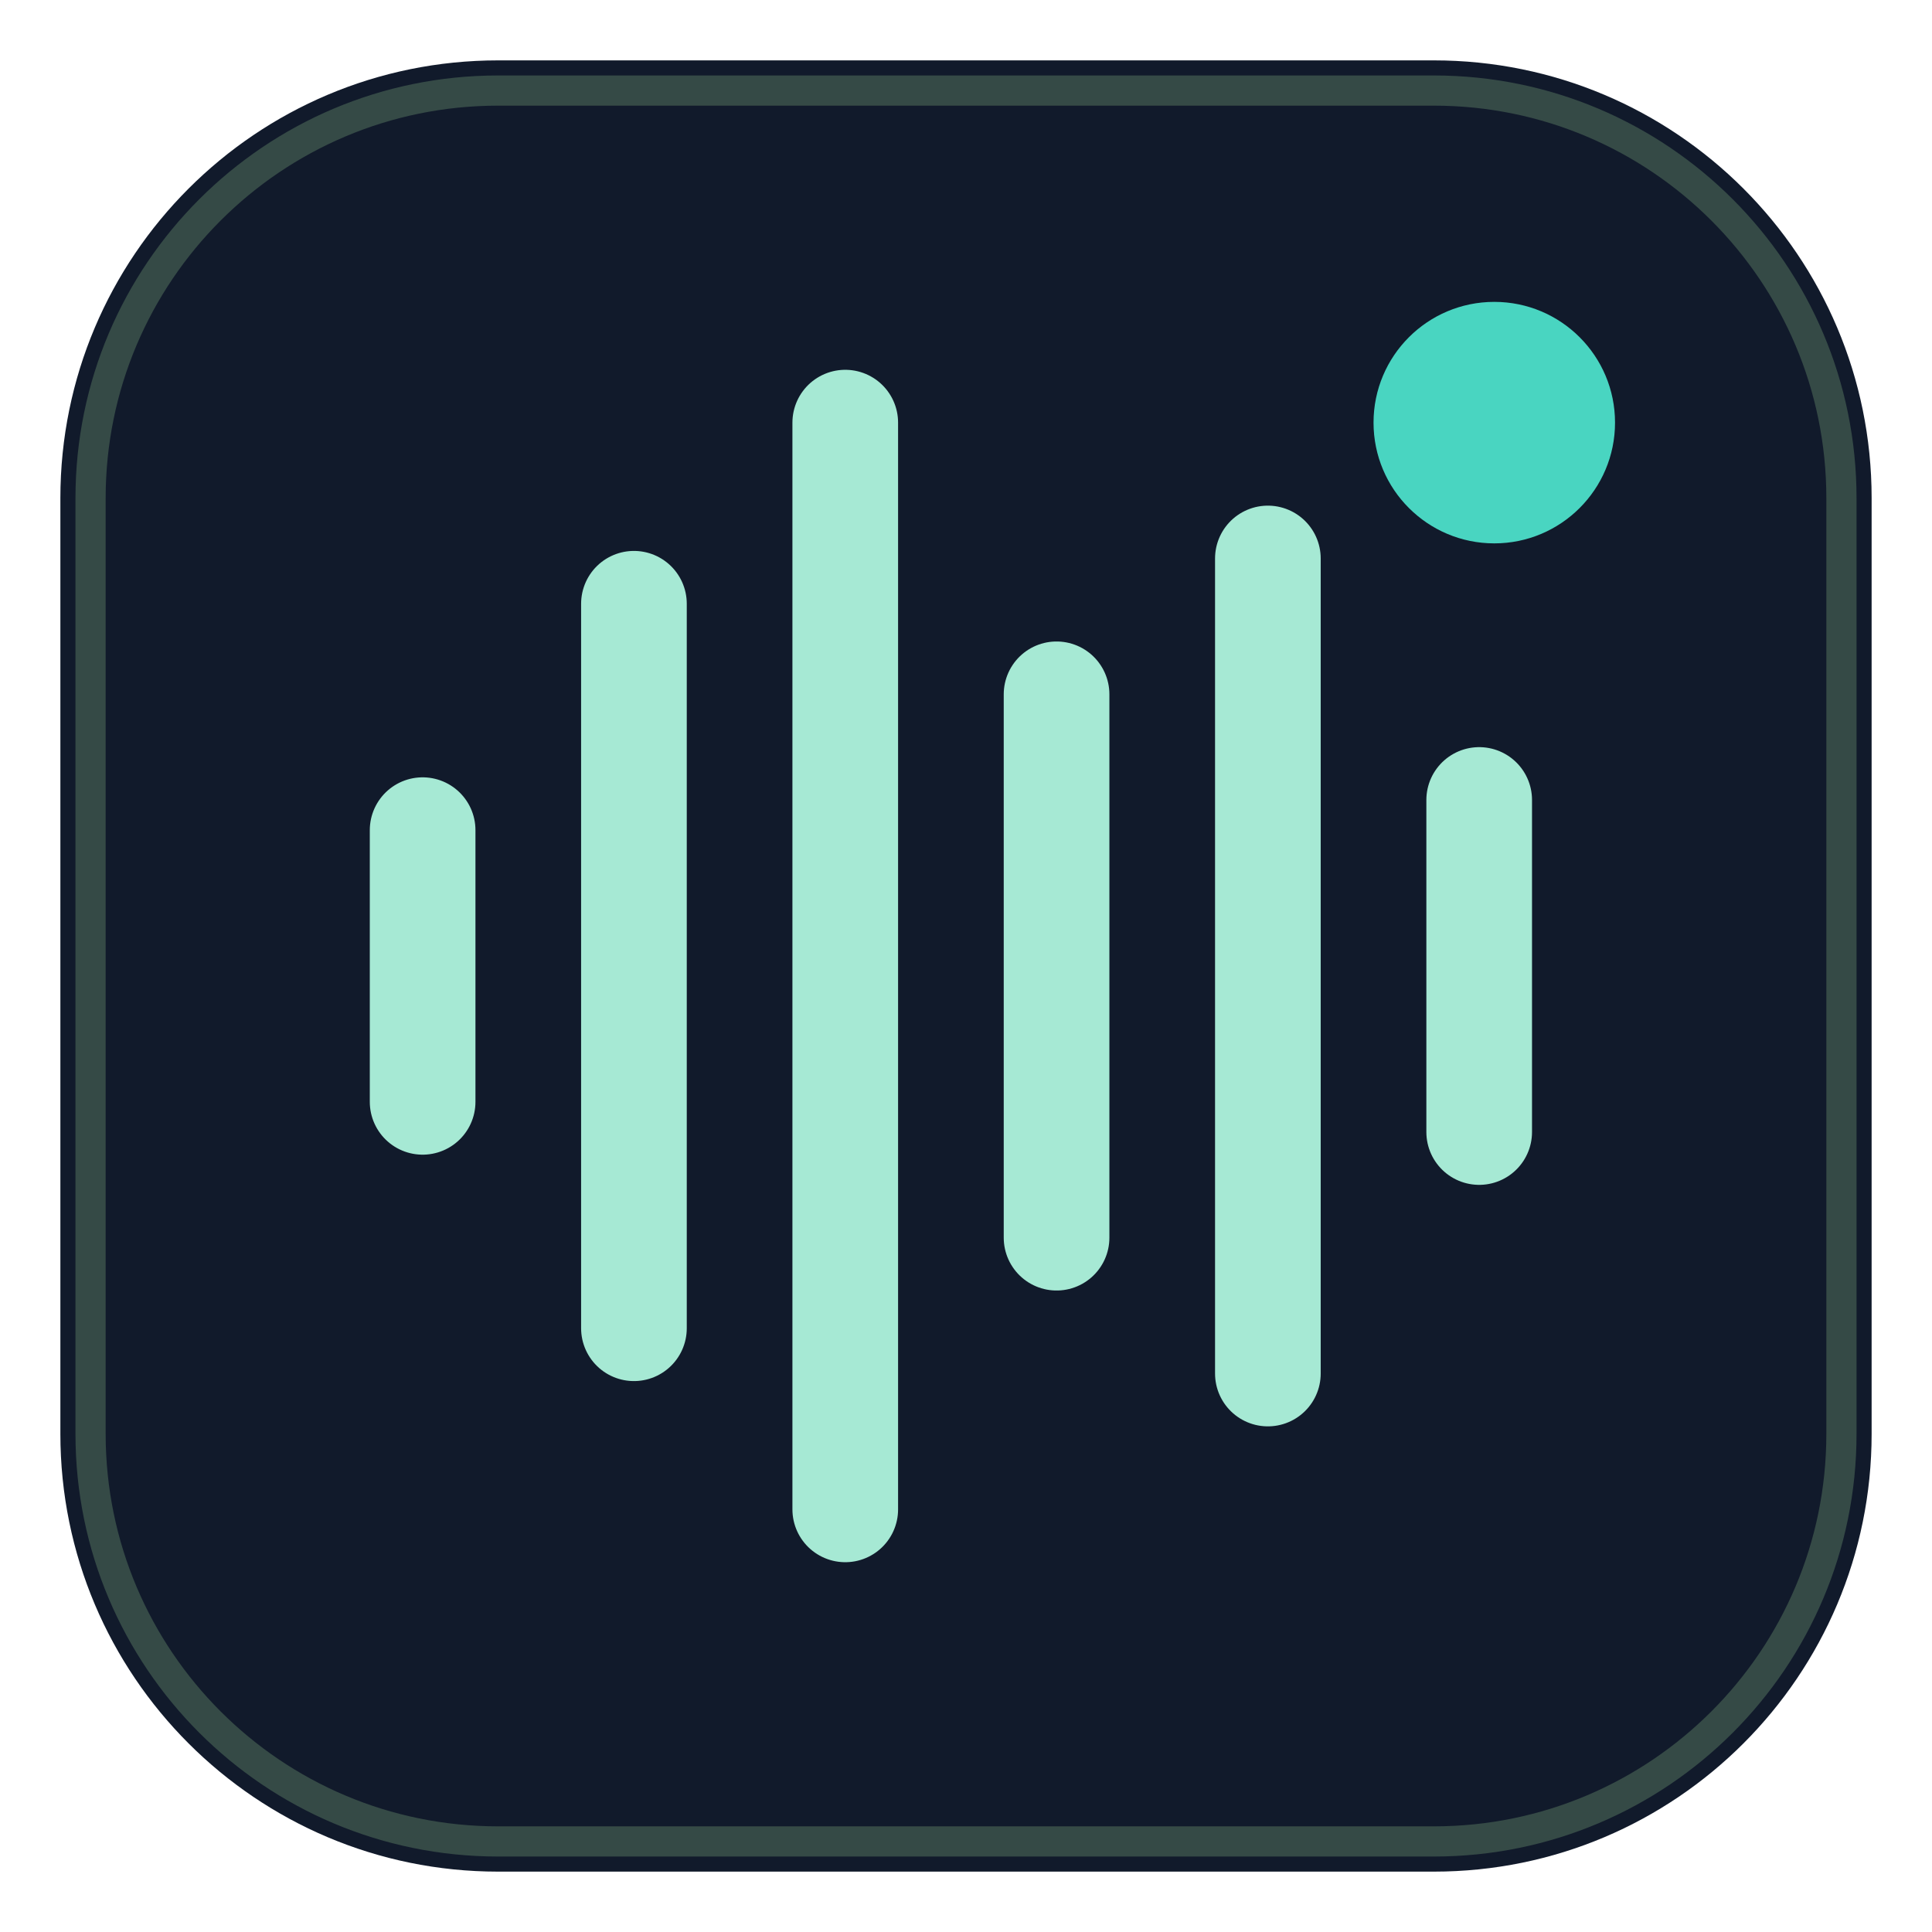
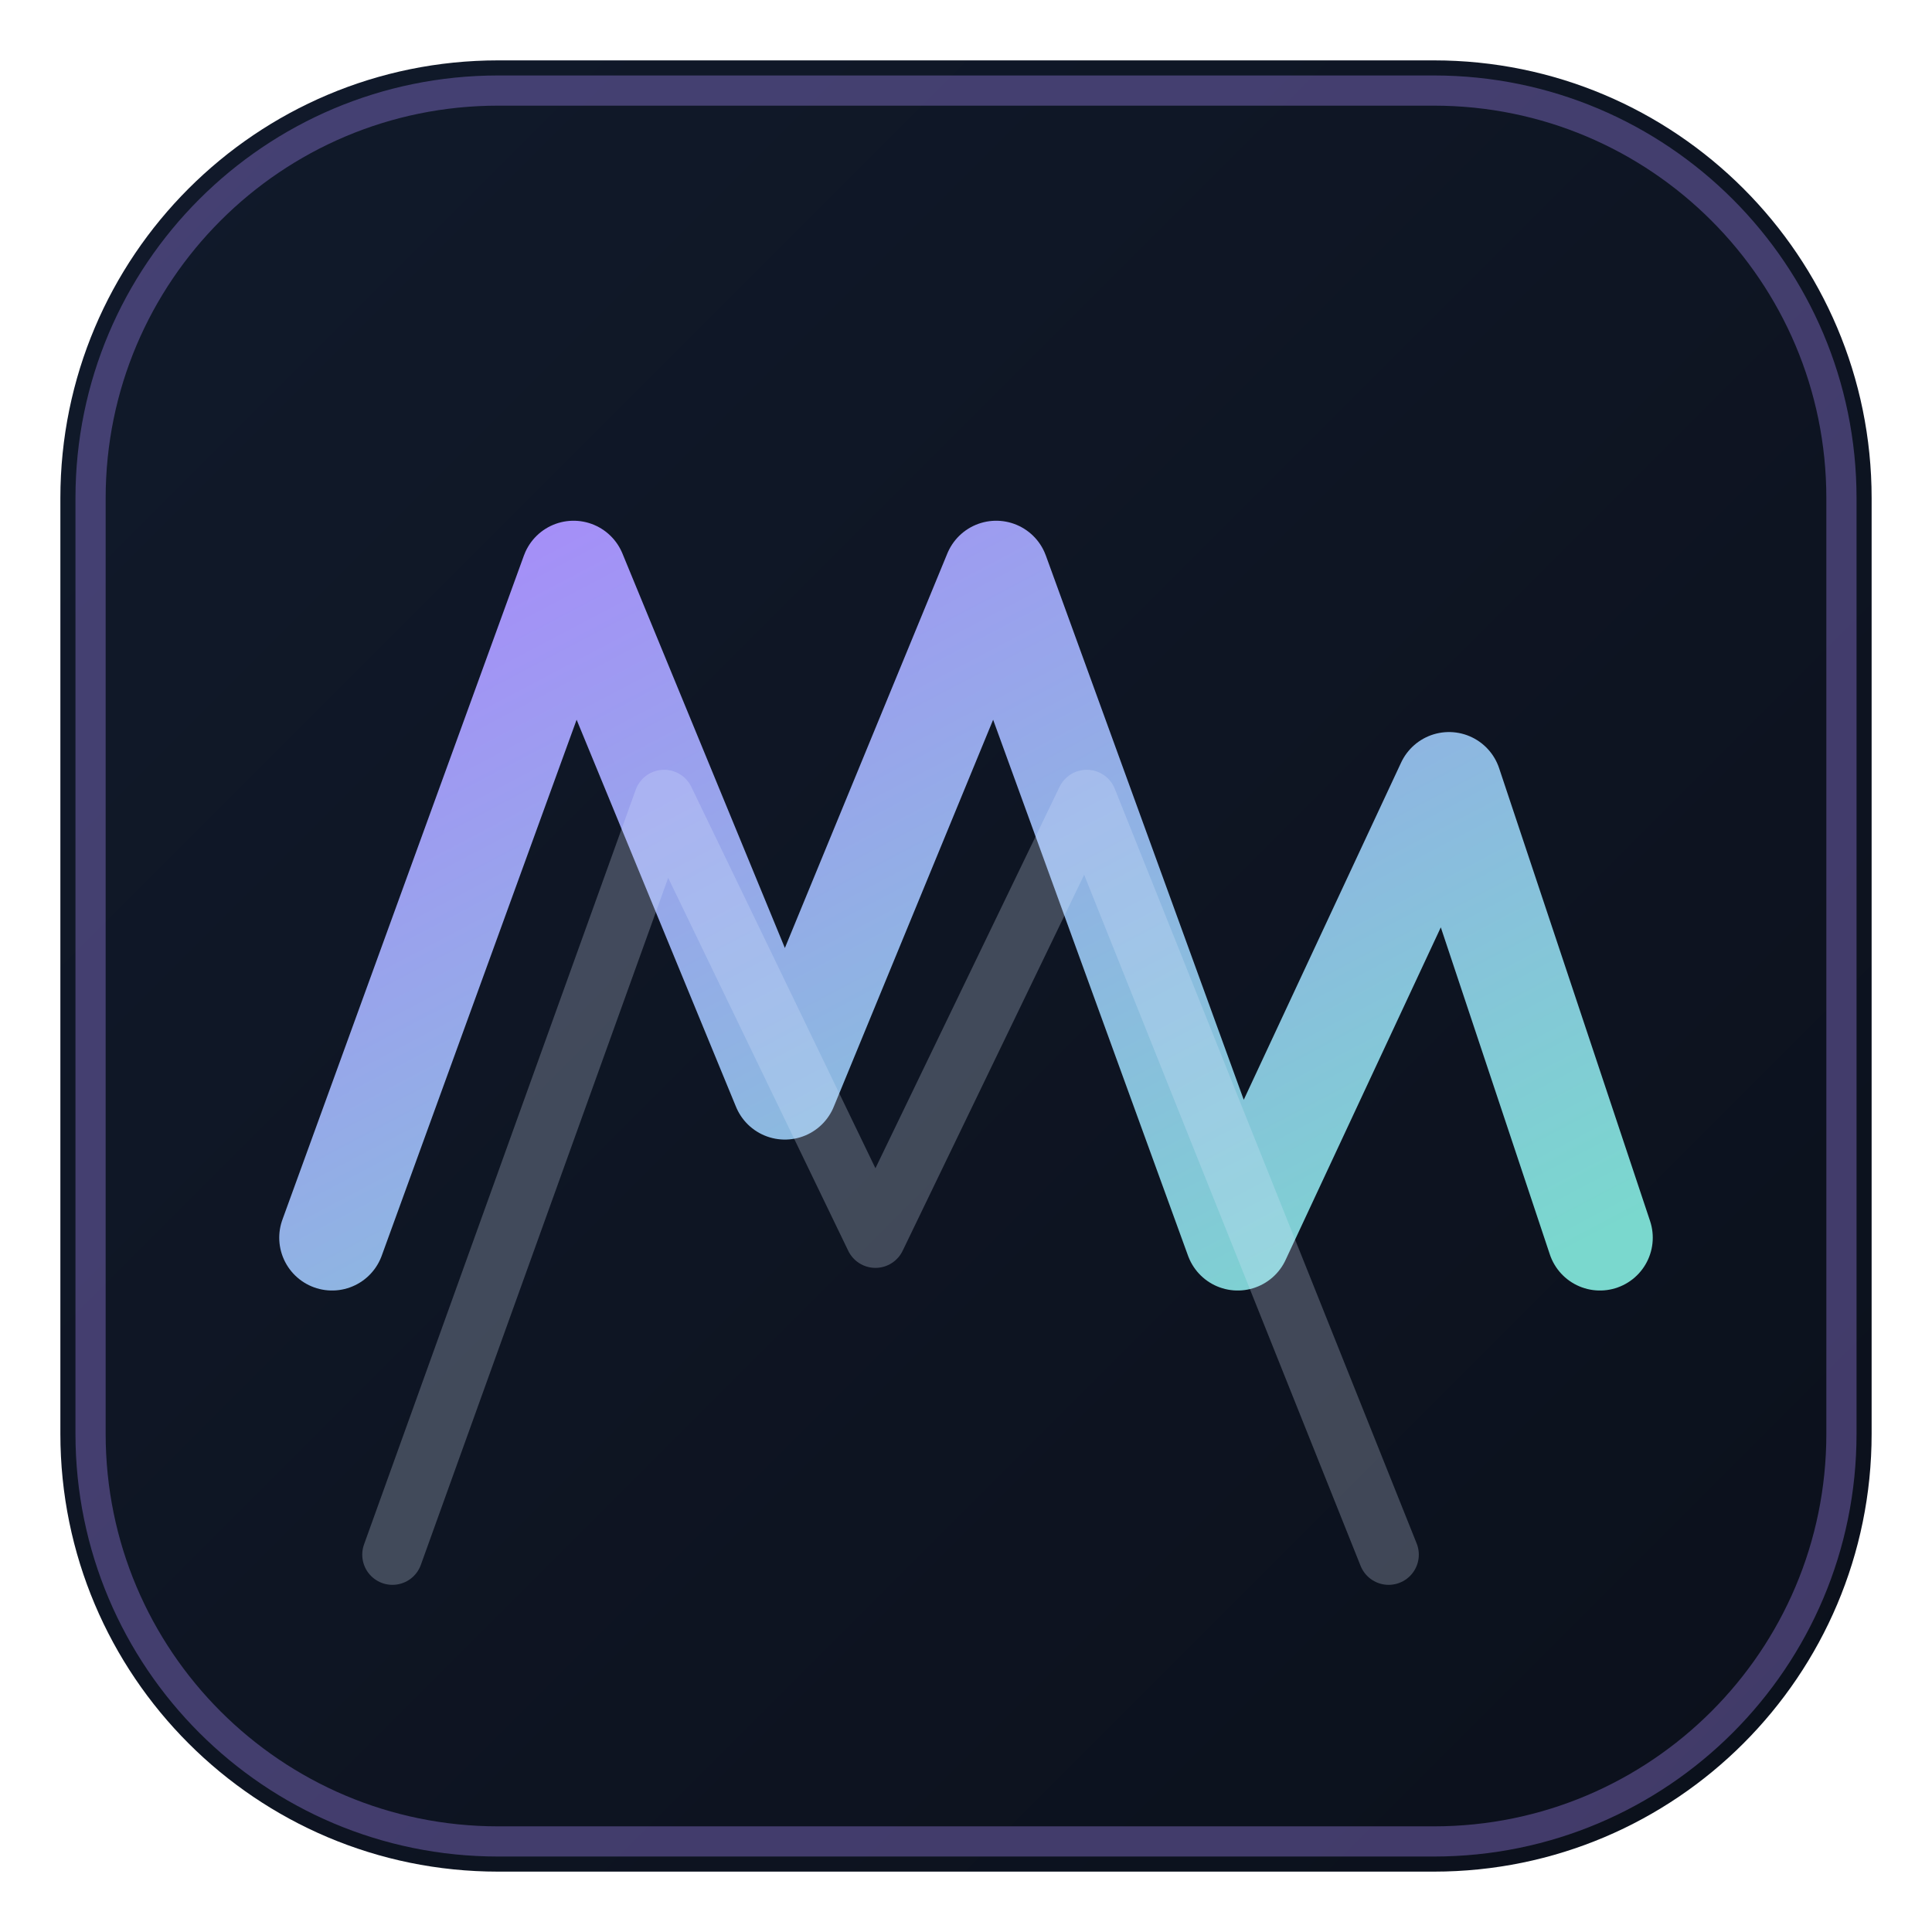
<svg xmlns="http://www.w3.org/2000/svg" width="128" height="128" viewBox="0 0 128 128">
-   <rect x="4" y="4" width="120" height="120" rx="29" fill="#111a2b" />
-   <rect x="6" y="6" width="116" height="116" rx="27" fill="none" stroke="#354a46" stroke-width="2" />
-   <g stroke="#a6e9d4" stroke-width="7" stroke-linecap="round">
-     <path d="M28 55v18M42 40v48M56 28v72M70 46v36M84 37v54M98 53v22" />
-   </g>
-   <circle cx="99" cy="28" r="8" fill="#49d5c1" />
+   <defs>
+     <linearGradient id="bg" x1="0" x2="1" y1="0" y2="1">
+       <stop offset="0%" stop-color="#111a2b" />
+       <stop offset="100%" stop-color="#0b101b" />
+     </linearGradient>
+     <linearGradient id="accent" x1="0" x2="1" y1="0" y2="1">
+       <stop offset="0%" stop-color="#a78bfa" />
+       <stop offset="100%" stop-color="#7ad8ce" />
+     </linearGradient>
+   </defs>
+   <rect x="4" y="4" width="120" height="120" rx="29" fill="url(#bg)" />
+   <rect x="6" y="6" width="116" height="116" rx="27" fill="none" stroke="rgba(167,139,250,0.35)" stroke-width="2" />
+   <path d="M22 82 L38 38 L52 72 L66 38 L82 82 L96 52 L106 82" fill="none" stroke="url(#accent)" stroke-width="7" stroke-linecap="round" stroke-linejoin="round" />
+   <path d="M26 103 L44 53 L58 82 L72 53 L92 103" fill="none" stroke="#dfe9ff" stroke-opacity="0.25" stroke-width="4" stroke-linecap="round" stroke-linejoin="round" />
</svg>
